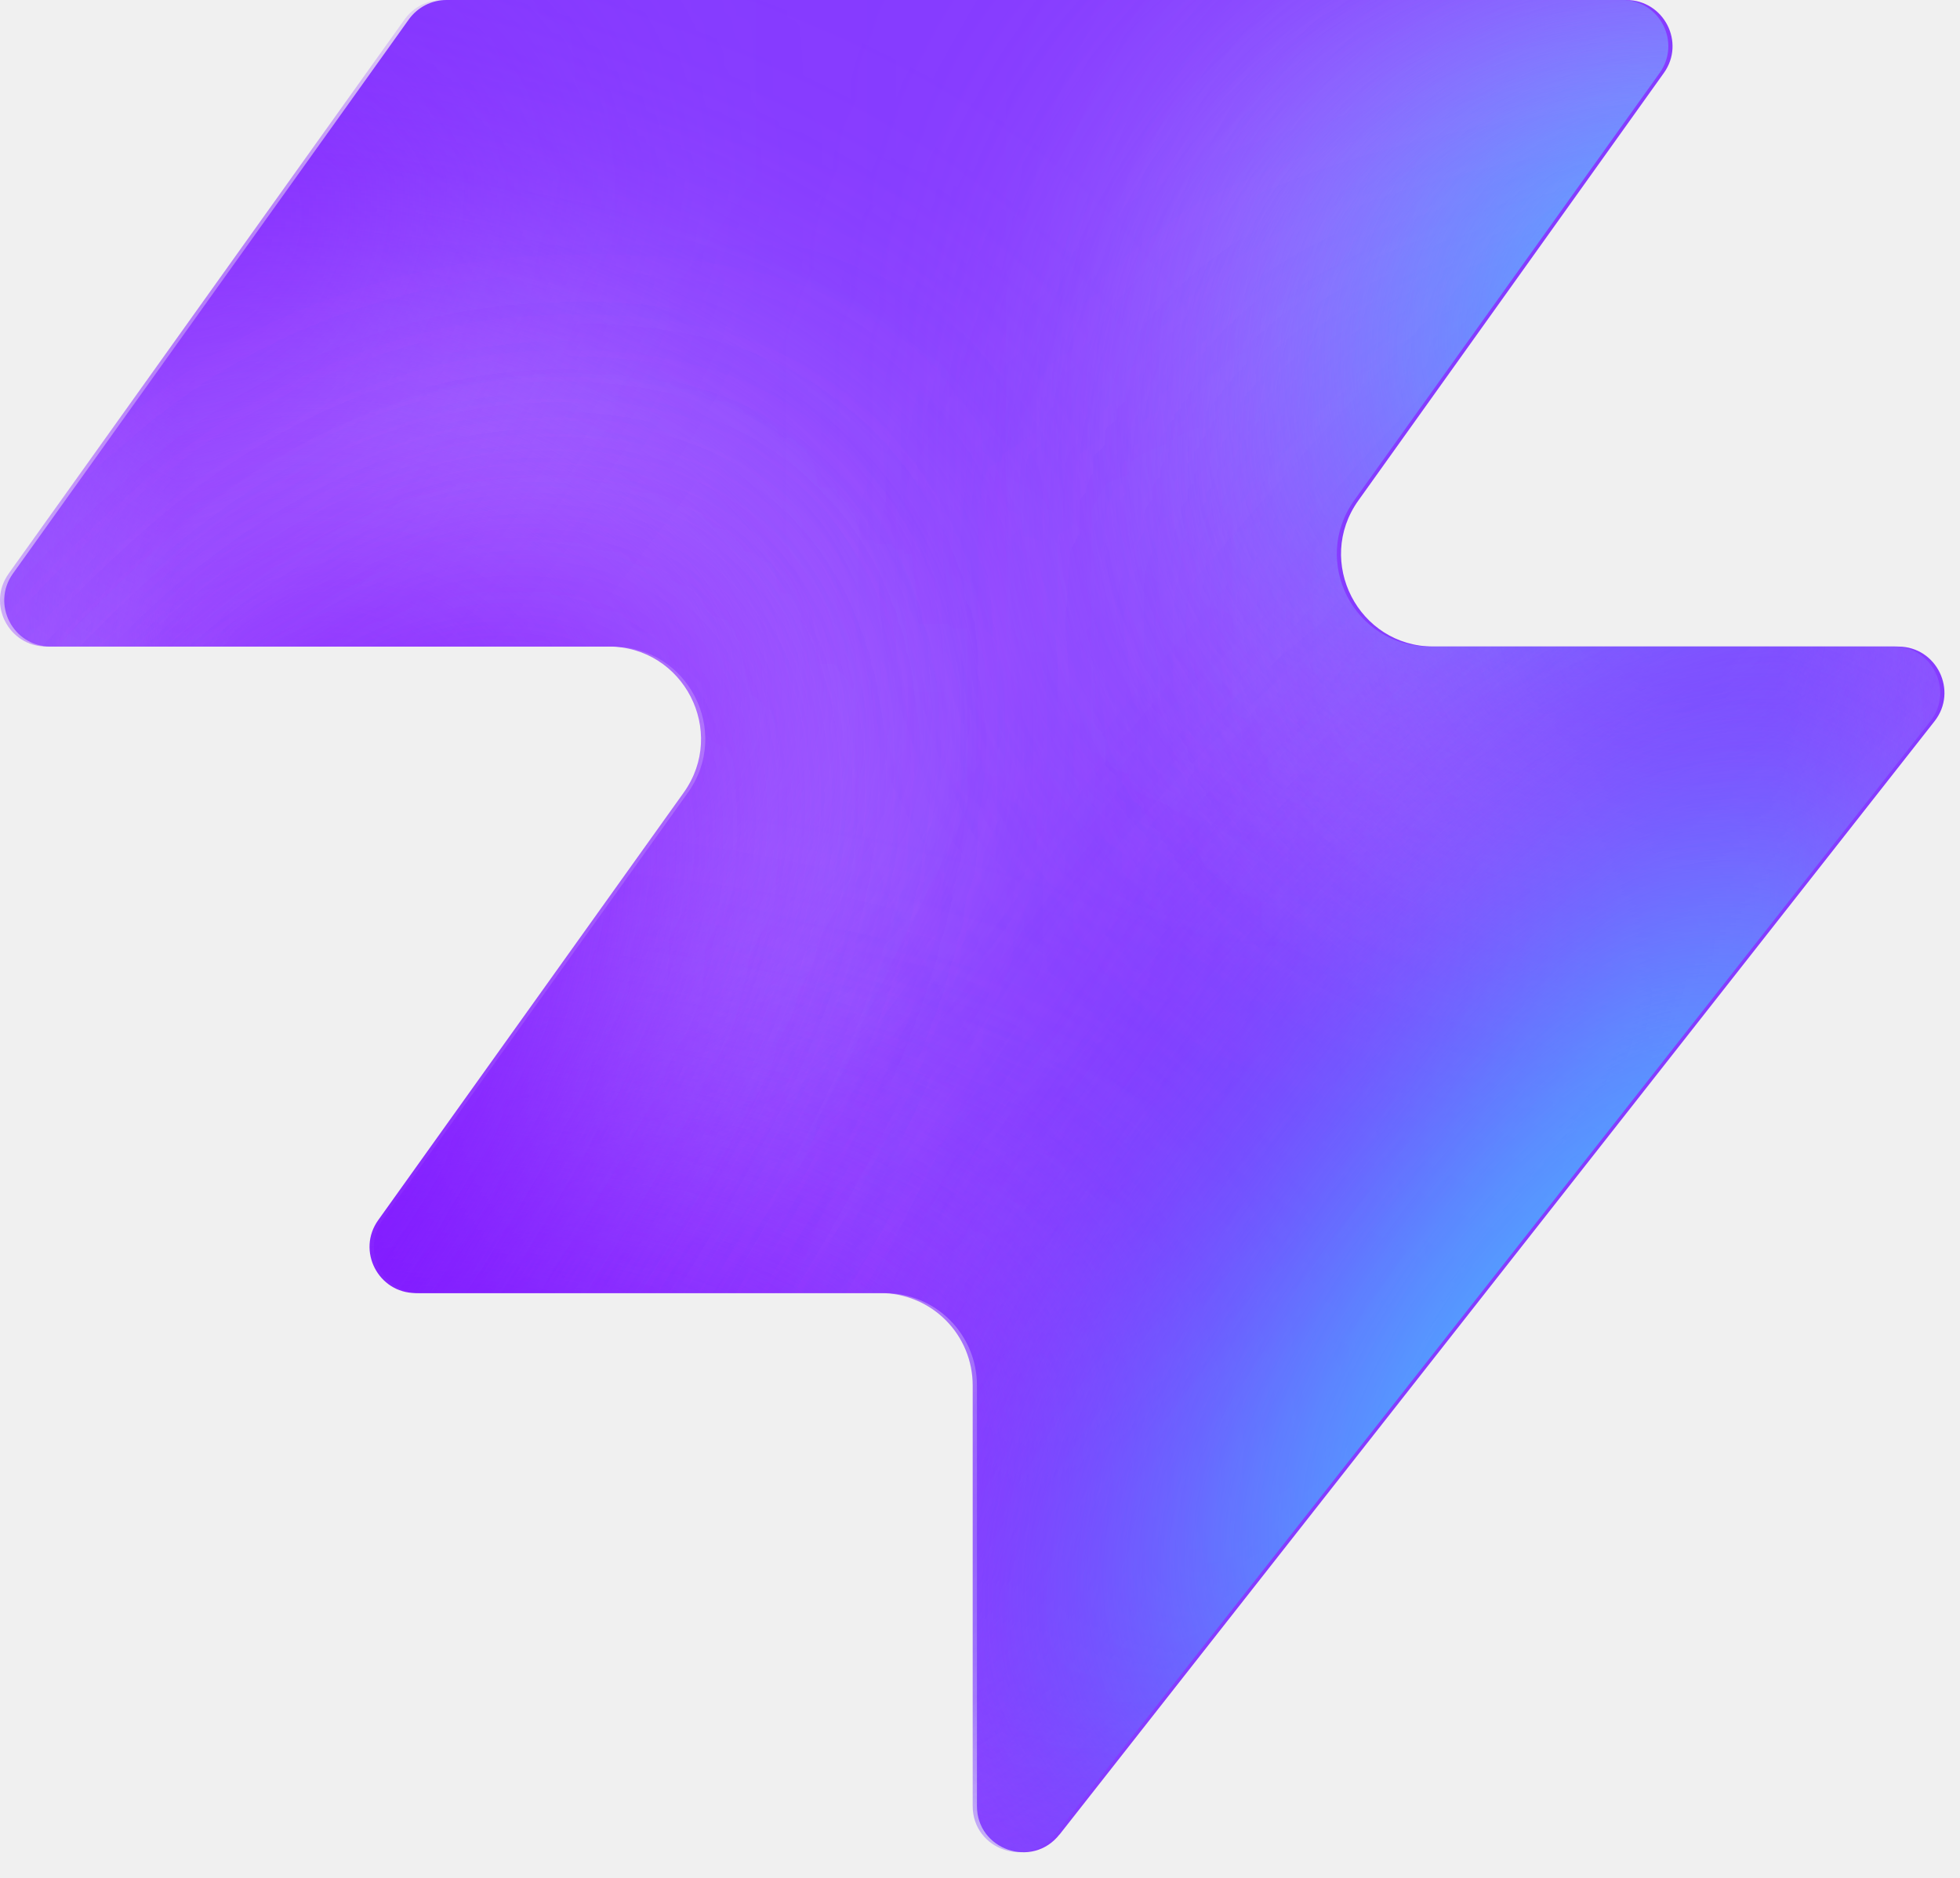
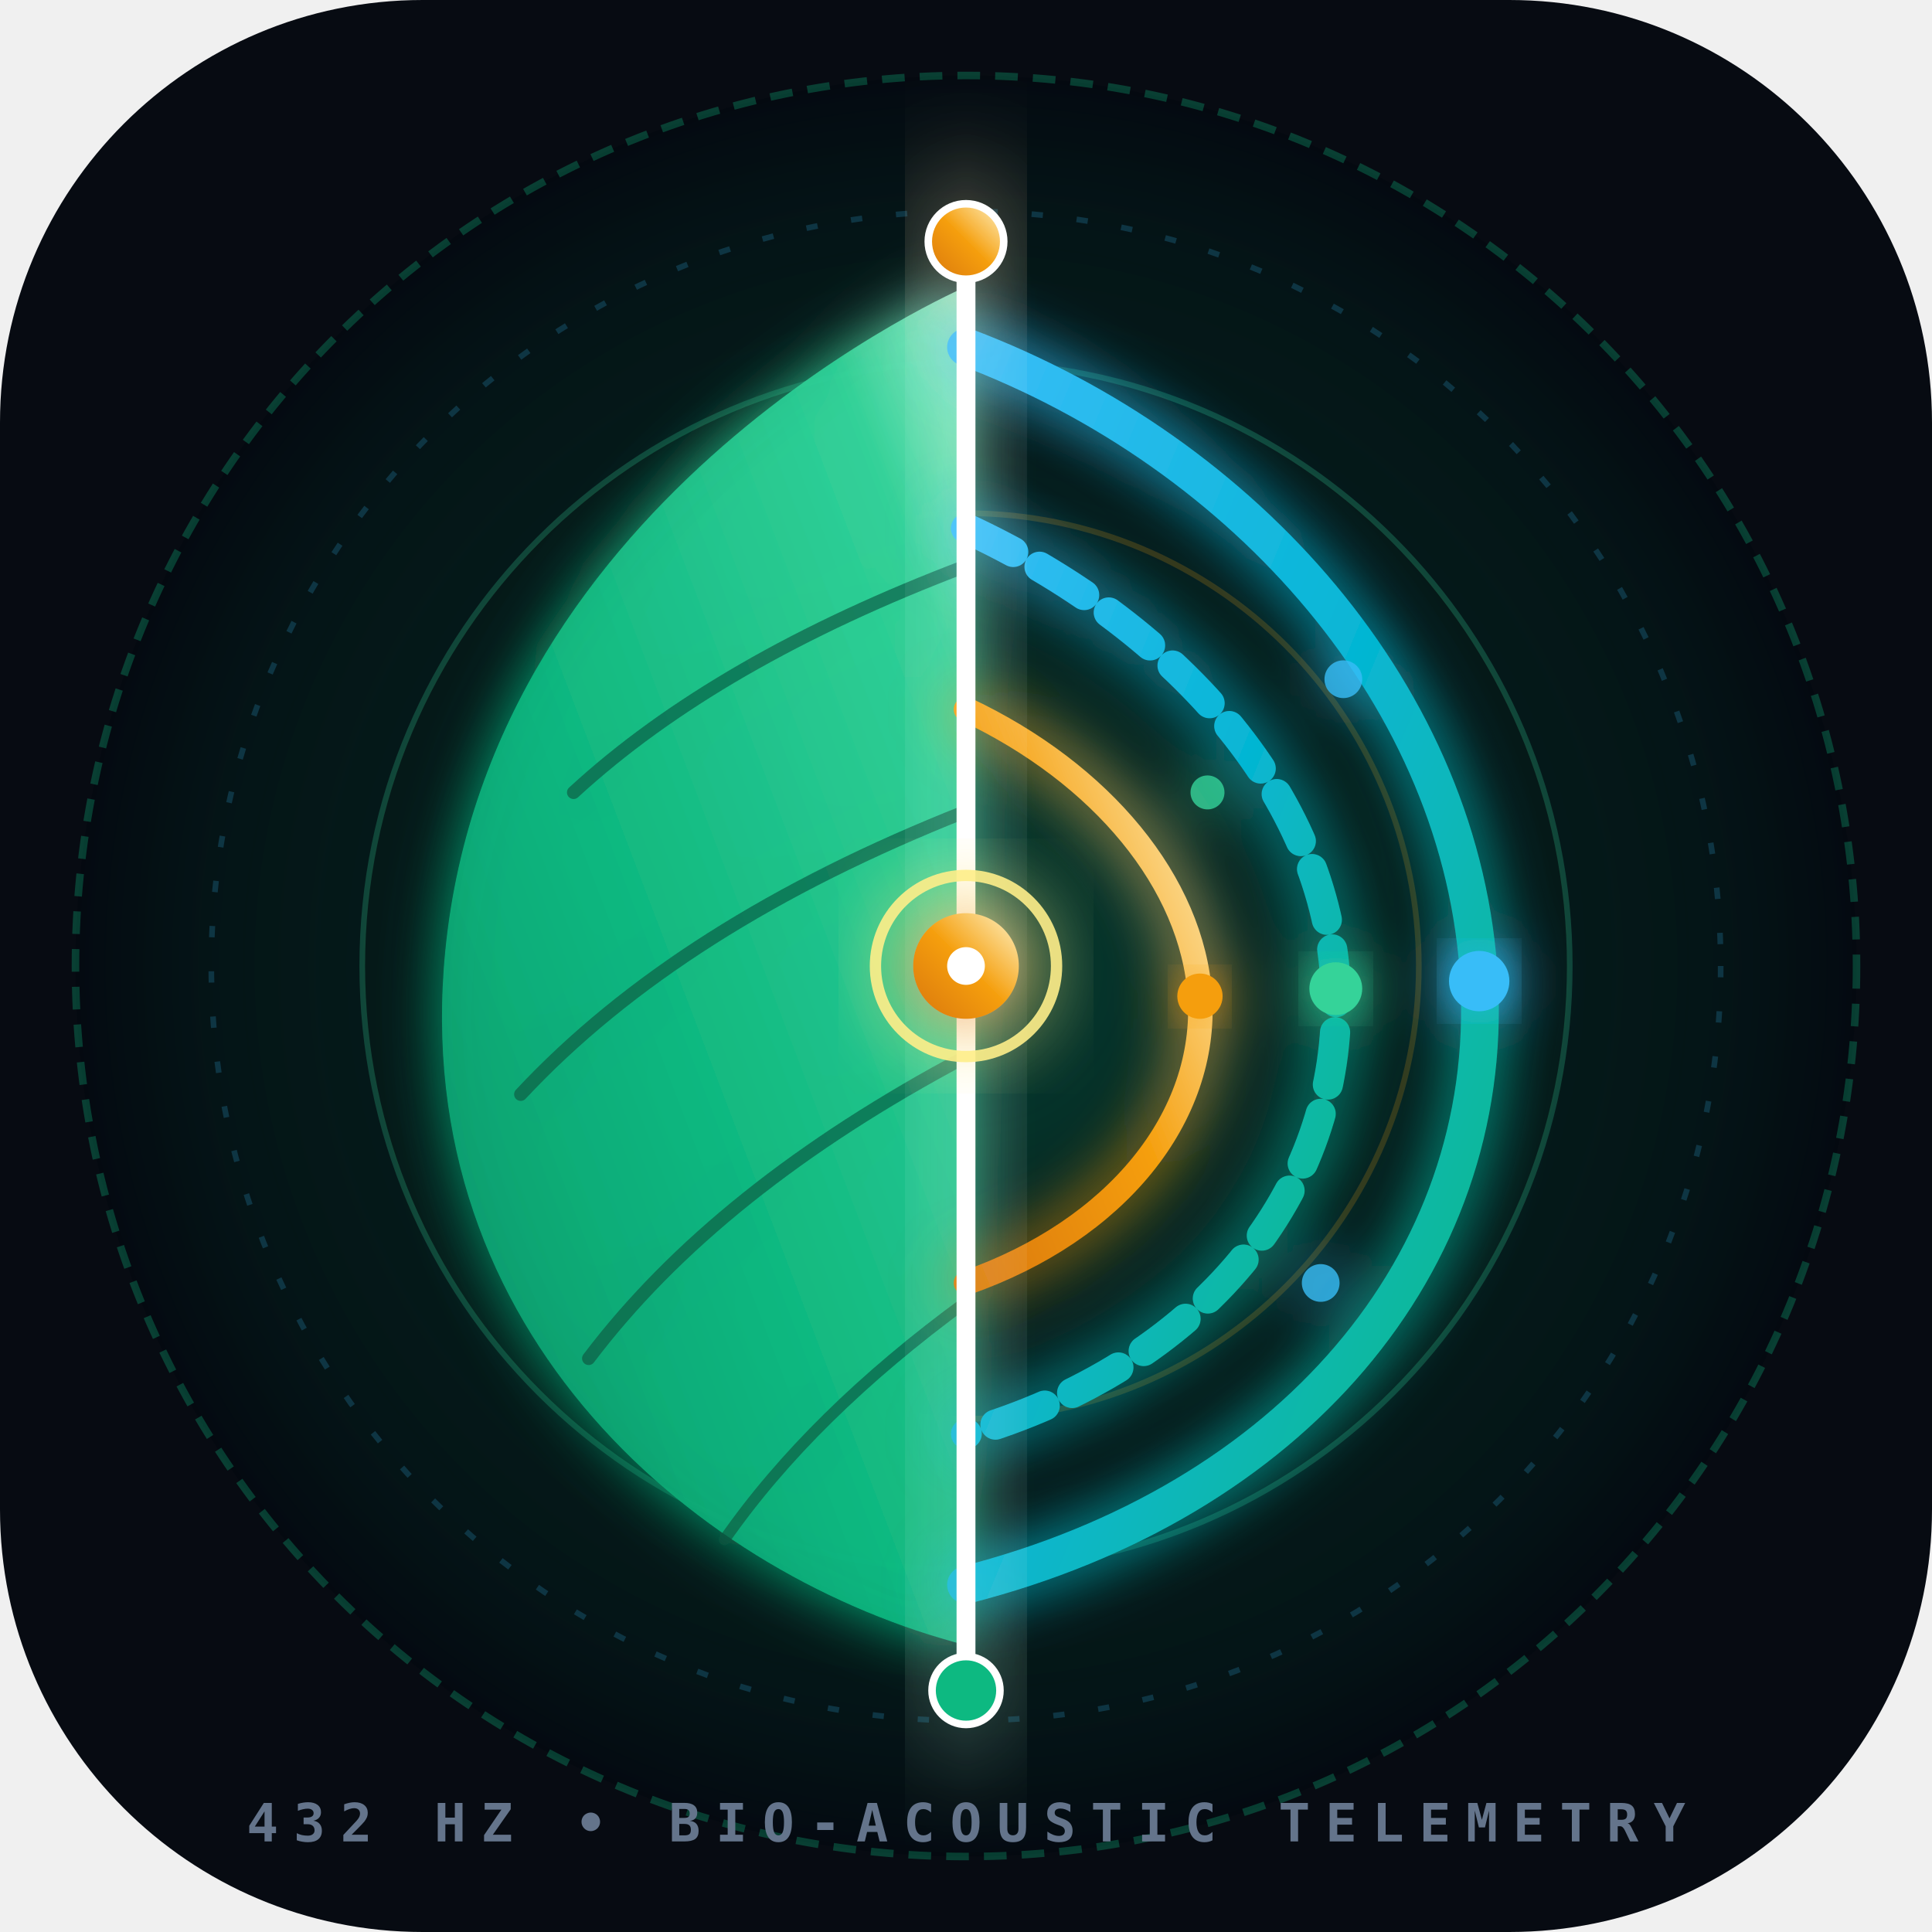
- <svg xmlns="http://www.w3.org/2000/svg" width="48" height="46" fill="none" viewBox="0 0 48 46">
-   <path fill="#863bff" d="M25.946 44.938c-.664.845-2.021.375-2.021-.698V33.937a2.26 2.26 0 0 0-2.262-2.262H10.287c-.92 0-1.456-1.04-.92-1.788l7.48-10.471c1.07-1.497 0-3.578-1.842-3.578H1.237c-.92 0-1.456-1.04-.92-1.788L10.013.474c.214-.297.556-.474.92-.474h28.894c.92 0 1.456 1.04.92 1.788l-7.48 10.471c-1.07 1.498 0 3.579 1.842 3.579h11.377c.943 0 1.473 1.088.89 1.83L25.947 44.94z" style="fill:#863bff;fill:color(display-p3 .525 .23 1);fill-opacity:1" />
-   <mask id="a" width="48" height="46" x="0" y="0" maskUnits="userSpaceOnUse" style="mask-type:alpha">
-     <path fill="#000" d="M25.842 44.938c-.664.844-2.021.375-2.021-.698V33.937a2.26 2.26 0 0 0-2.262-2.262H10.183c-.92 0-1.456-1.04-.92-1.788l7.48-10.471c1.07-1.498 0-3.579-1.842-3.579H1.133c-.92 0-1.456-1.04-.92-1.787L9.91.473c.214-.297.556-.474.92-.474h28.894c.92 0 1.456 1.04.92 1.788l-7.48 10.471c-1.07 1.498 0 3.578 1.842 3.578h11.377c.943 0 1.473 1.088.89 1.832L25.843 44.94z" style="fill:#000;fill-opacity:1" />
-   </mask>
-   <g mask="url(#a)">
-     <g filter="url(#b)">
-       <ellipse cx="5.508" cy="14.704" fill="#ede6ff" rx="5.508" ry="14.704" style="fill:#ede6ff;fill:color(display-p3 .927 .903 1);fill-opacity:1" transform="matrix(.00324 1 1 -.00324 -4.47 31.516)" />
-     </g>
-     <g filter="url(#c)">
-       <ellipse cx="10.399" cy="29.851" fill="#ede6ff" rx="10.399" ry="29.851" style="fill:#ede6ff;fill:color(display-p3 .927 .903 1);fill-opacity:1" transform="matrix(.00324 1 1 -.00324 -39.328 7.883)" />
-     </g>
-     <g filter="url(#d)">
-       <ellipse cx="5.508" cy="30.487" fill="#7e14ff" rx="5.508" ry="30.487" style="fill:#7e14ff;fill:color(display-p3 .492 .077 1);fill-opacity:1" transform="rotate(89.814 -25.913 -14.639)scale(1 -1)" />
-     </g>
-     <g filter="url(#e)">
-       <ellipse cx="5.508" cy="30.599" fill="#7e14ff" rx="5.508" ry="30.599" style="fill:#7e14ff;fill:color(display-p3 .492 .077 1);fill-opacity:1" transform="rotate(89.814 -32.644 -3.334)scale(1 -1)" />
-     </g>
-     <g filter="url(#f)">
-       <ellipse cx="5.508" cy="30.599" fill="#7e14ff" rx="5.508" ry="30.599" style="fill:#7e14ff;fill:color(display-p3 .492 .077 1);fill-opacity:1" transform="matrix(.00324 1 1 -.00324 -34.34 30.47)" />
-     </g>
-     <g filter="url(#g)">
-       <ellipse cx="14.072" cy="22.078" fill="#ede6ff" rx="14.072" ry="22.078" style="fill:#ede6ff;fill:color(display-p3 .927 .903 1);fill-opacity:1" transform="rotate(93.35 24.506 48.493)scale(-1 1)" />
-     </g>
-     <g filter="url(#h)">
-       <ellipse cx="3.47" cy="21.501" fill="#7e14ff" rx="3.47" ry="21.501" style="fill:#7e14ff;fill:color(display-p3 .492 .077 1);fill-opacity:1" transform="rotate(89.009 28.708 47.59)scale(-1 1)" />
-     </g>
-     <g filter="url(#i)">
-       <ellipse cx="3.47" cy="21.501" fill="#7e14ff" rx="3.47" ry="21.501" style="fill:#7e14ff;fill:color(display-p3 .492 .077 1);fill-opacity:1" transform="rotate(89.009 28.708 47.59)scale(-1 1)" />
-     </g>
-     <g filter="url(#j)">
-       <ellipse cx=".387" cy="8.972" fill="#7e14ff" rx="4.407" ry="29.108" style="fill:#7e14ff;fill:color(display-p3 .492 .077 1);fill-opacity:1" transform="rotate(39.51 .387 8.972)" />
-     </g>
-     <g filter="url(#k)">
-       <ellipse cx="47.523" cy="-6.092" fill="#7e14ff" rx="4.407" ry="29.108" style="fill:#7e14ff;fill:color(display-p3 .492 .077 1);fill-opacity:1" transform="rotate(37.892 47.523 -6.092)" />
-     </g>
-     <g filter="url(#l)">
-       <ellipse cx="41.412" cy="6.333" fill="#47bfff" rx="5.971" ry="9.665" style="fill:#47bfff;fill:color(display-p3 .28 .748 1);fill-opacity:1" transform="rotate(37.892 41.412 6.333)" />
-     </g>
-     <g filter="url(#m)">
-       <ellipse cx="-1.879" cy="38.332" fill="#7e14ff" rx="4.407" ry="29.108" style="fill:#7e14ff;fill:color(display-p3 .492 .077 1);fill-opacity:1" transform="rotate(37.892 -1.88 38.332)" />
-     </g>
-     <g filter="url(#n)">
-       <ellipse cx="-1.879" cy="38.332" fill="#7e14ff" rx="4.407" ry="29.108" style="fill:#7e14ff;fill:color(display-p3 .492 .077 1);fill-opacity:1" transform="rotate(37.892 -1.88 38.332)" />
-     </g>
-     <g filter="url(#o)">
-       <ellipse cx="35.651" cy="29.907" fill="#7e14ff" rx="4.407" ry="29.108" style="fill:#7e14ff;fill:color(display-p3 .492 .077 1);fill-opacity:1" transform="rotate(37.892 35.651 29.907)" />
-     </g>
-     <g filter="url(#p)">
-       <ellipse cx="38.418" cy="32.4" fill="#47bfff" rx="5.971" ry="15.297" style="fill:#47bfff;fill:color(display-p3 .28 .748 1);fill-opacity:1" transform="rotate(37.892 38.418 32.4)" />
-     </g>
-   </g>
+ <svg xmlns="http://www.w3.org/2000/svg" viewBox="0 0 512 512" width="100%" height="100%">
  <defs>
-     <filter id="b" width="60.045" height="41.654" x="-19.77" y="16.149" color-interpolation-filters="sRGB" filterUnits="userSpaceOnUse">
-       <feFlood flood-opacity="0" result="BackgroundImageFix" />
-       <feBlend in="SourceGraphic" in2="BackgroundImageFix" result="shape" />
-       <feGaussianBlur result="effect1_foregroundBlur_2002_17158" stdDeviation="7.659" />
+     <radialGradient id="bgGlow" cx="50%" cy="50%" r="50%">
+       <stop offset="0%" stop-color="#064e3b" stop-opacity="0.8" />
+       <stop offset="60%" stop-color="#022c22" stop-opacity="0.4" />
+       <stop offset="100%" stop-color="#040810" stop-opacity="1" />
+     </radialGradient>
+     <linearGradient id="leafGrad" x1="0%" y1="100%" x2="100%" y2="0%">
+       <stop offset="0%" stop-color="#059669" />
+       <stop offset="45%" stop-color="#10b981" />
+       <stop offset="85%" stop-color="#34d399" />
+       <stop offset="100%" stop-color="#a7f3d0" />
+     </linearGradient>
+     <linearGradient id="waveGrad" x1="0%" y1="0%" x2="100%" y2="100%">
+       <stop offset="0%" stop-color="#38bdf8" />
+       <stop offset="50%" stop-color="#06b6d4" />
+       <stop offset="100%" stop-color="#10b981" />
+     </linearGradient>
+     <linearGradient id="goldGrad" x1="0%" y1="100%" x2="100%" y2="0%">
+       <stop offset="0%" stop-color="#d97706" />
+       <stop offset="50%" stop-color="#f59e0b" />
+       <stop offset="100%" stop-color="#fef3c7" />
+     </linearGradient>
+     <filter id="neonGlow" x="-20%" y="-20%" width="140%" height="140%">
+       <feGaussianBlur stdDeviation="8" result="blur" />
+       <feMerge>
+         <feMergeNode in="blur" />
+         <feMergeNode in="SourceGraphic" />
+       </feMerge>
    </filter>
-     <filter id="c" width="90.34" height="51.437" x="-54.613" y="-7.533" color-interpolation-filters="sRGB" filterUnits="userSpaceOnUse">
-       <feFlood flood-opacity="0" result="BackgroundImageFix" />
-       <feBlend in="SourceGraphic" in2="BackgroundImageFix" result="shape" />
-       <feGaussianBlur result="effect1_foregroundBlur_2002_17158" stdDeviation="7.659" />
-     </filter>
-     <filter id="d" width="79.355" height="29.4" x="-49.64" y="2.03" color-interpolation-filters="sRGB" filterUnits="userSpaceOnUse">
-       <feFlood flood-opacity="0" result="BackgroundImageFix" />
-       <feBlend in="SourceGraphic" in2="BackgroundImageFix" result="shape" />
-       <feGaussianBlur result="effect1_foregroundBlur_2002_17158" stdDeviation="4.596" />
-     </filter>
-     <filter id="e" width="79.579" height="29.4" x="-45.045" y="20.029" color-interpolation-filters="sRGB" filterUnits="userSpaceOnUse">
-       <feFlood flood-opacity="0" result="BackgroundImageFix" />
-       <feBlend in="SourceGraphic" in2="BackgroundImageFix" result="shape" />
-       <feGaussianBlur result="effect1_foregroundBlur_2002_17158" stdDeviation="4.596" />
-     </filter>
-     <filter id="f" width="79.579" height="29.4" x="-43.513" y="21.178" color-interpolation-filters="sRGB" filterUnits="userSpaceOnUse">
-       <feFlood flood-opacity="0" result="BackgroundImageFix" />
-       <feBlend in="SourceGraphic" in2="BackgroundImageFix" result="shape" />
-       <feGaussianBlur result="effect1_foregroundBlur_2002_17158" stdDeviation="4.596" />
-     </filter>
-     <filter id="g" width="74.749" height="58.852" x="15.756" y="-17.901" color-interpolation-filters="sRGB" filterUnits="userSpaceOnUse">
-       <feFlood flood-opacity="0" result="BackgroundImageFix" />
-       <feBlend in="SourceGraphic" in2="BackgroundImageFix" result="shape" />
-       <feGaussianBlur result="effect1_foregroundBlur_2002_17158" stdDeviation="7.659" />
-     </filter>
-     <filter id="h" width="61.377" height="25.362" x="23.548" y="2.284" color-interpolation-filters="sRGB" filterUnits="userSpaceOnUse">
-       <feFlood flood-opacity="0" result="BackgroundImageFix" />
-       <feBlend in="SourceGraphic" in2="BackgroundImageFix" result="shape" />
-       <feGaussianBlur result="effect1_foregroundBlur_2002_17158" stdDeviation="4.596" />
-     </filter>
-     <filter id="i" width="61.377" height="25.362" x="23.548" y="2.284" color-interpolation-filters="sRGB" filterUnits="userSpaceOnUse">
-       <feFlood flood-opacity="0" result="BackgroundImageFix" />
-       <feBlend in="SourceGraphic" in2="BackgroundImageFix" result="shape" />
-       <feGaussianBlur result="effect1_foregroundBlur_2002_17158" stdDeviation="4.596" />
-     </filter>
-     <filter id="j" width="56.045" height="63.649" x="-27.636" y="-22.853" color-interpolation-filters="sRGB" filterUnits="userSpaceOnUse">
-       <feFlood flood-opacity="0" result="BackgroundImageFix" />
-       <feBlend in="SourceGraphic" in2="BackgroundImageFix" result="shape" />
-       <feGaussianBlur result="effect1_foregroundBlur_2002_17158" stdDeviation="4.596" />
-     </filter>
-     <filter id="k" width="54.814" height="64.646" x="20.116" y="-38.415" color-interpolation-filters="sRGB" filterUnits="userSpaceOnUse">
-       <feFlood flood-opacity="0" result="BackgroundImageFix" />
-       <feBlend in="SourceGraphic" in2="BackgroundImageFix" result="shape" />
-       <feGaussianBlur result="effect1_foregroundBlur_2002_17158" stdDeviation="4.596" />
-     </filter>
-     <filter id="l" width="33.541" height="35.313" x="24.641" y="-11.323" color-interpolation-filters="sRGB" filterUnits="userSpaceOnUse">
-       <feFlood flood-opacity="0" result="BackgroundImageFix" />
-       <feBlend in="SourceGraphic" in2="BackgroundImageFix" result="shape" />
-       <feGaussianBlur result="effect1_foregroundBlur_2002_17158" stdDeviation="4.596" />
-     </filter>
-     <filter id="m" width="54.814" height="64.646" x="-29.286" y="6.009" color-interpolation-filters="sRGB" filterUnits="userSpaceOnUse">
-       <feFlood flood-opacity="0" result="BackgroundImageFix" />
-       <feBlend in="SourceGraphic" in2="BackgroundImageFix" result="shape" />
-       <feGaussianBlur result="effect1_foregroundBlur_2002_17158" stdDeviation="4.596" />
-     </filter>
-     <filter id="n" width="54.814" height="64.646" x="-29.286" y="6.009" color-interpolation-filters="sRGB" filterUnits="userSpaceOnUse">
-       <feFlood flood-opacity="0" result="BackgroundImageFix" />
-       <feBlend in="SourceGraphic" in2="BackgroundImageFix" result="shape" />
-       <feGaussianBlur result="effect1_foregroundBlur_2002_17158" stdDeviation="4.596" />
-     </filter>
-     <filter id="o" width="54.814" height="64.646" x="8.244" y="-2.416" color-interpolation-filters="sRGB" filterUnits="userSpaceOnUse">
-       <feFlood flood-opacity="0" result="BackgroundImageFix" />
-       <feBlend in="SourceGraphic" in2="BackgroundImageFix" result="shape" />
-       <feGaussianBlur result="effect1_foregroundBlur_2002_17158" stdDeviation="4.596" />
-     </filter>
-     <filter id="p" width="39.409" height="43.623" x="18.713" y="10.588" color-interpolation-filters="sRGB" filterUnits="userSpaceOnUse">
-       <feFlood flood-opacity="0" result="BackgroundImageFix" />
-       <feBlend in="SourceGraphic" in2="BackgroundImageFix" result="shape" />
-       <feGaussianBlur result="effect1_foregroundBlur_2002_17158" stdDeviation="4.596" />
+     <filter id="softGlow" x="-30%" y="-30%" width="160%" height="160%">
+       <feGaussianBlur stdDeviation="16" result="blur2" />
+       <feMerge>
+         <feMergeNode in="blur2" />
+         <feMergeNode in="SourceGraphic" />
+       </feMerge>
    </filter>
  </defs>
+   <rect width="512" height="512" rx="112" fill="#070b12" />
+   <circle cx="256" cy="256" r="236" fill="url(#bgGlow)" stroke="#10b981" stroke-width="2" stroke-opacity="0.3" stroke-dasharray="6 4" />
+   <circle cx="256" cy="256" r="200" fill="none" stroke="#38bdf8" stroke-width="1.5" stroke-opacity="0.2" stroke-dasharray="3 9" />
+   <circle cx="256" cy="256" r="160" fill="none" stroke="#34d399" stroke-width="1.5" stroke-opacity="0.25" />
+   <circle cx="256" cy="256" r="120" fill="none" stroke="#f59e0b" stroke-width="1.5" stroke-opacity="0.2" />
+   <g filter="url(#neonGlow)">
+     <path d="M 256,76 C 256,76 130,130 118,252 C 108,354 186,418 256,436 C 256,436 256,76 256,76 Z" fill="url(#leafGrad)" fill-opacity="0.92" />
+     <path d="M 256,150 Q 190,175 152,210" fill="none" stroke="#064e3b" stroke-width="3.5" stroke-linecap="round" opacity="0.6" />
+     <path d="M 256,215 Q 180,245 138,290" fill="none" stroke="#064e3b" stroke-width="3.5" stroke-linecap="round" opacity="0.6" />
+     <path d="M 256,280 Q 190,315 156,360" fill="none" stroke="#064e3b" stroke-width="3.5" stroke-linecap="round" opacity="0.6" />
+     <path d="M 256,345 Q 215,375 192,408" fill="none" stroke="#064e3b" stroke-width="3.0" stroke-linecap="round" opacity="0.6" />
+   </g>
+   <g filter="url(#neonGlow)">
+     <path d="M 256,92 C 330,120 388,185 392,260 C 396,335 342,398 256,420" fill="none" stroke="url(#waveGrad)" stroke-width="10" stroke-linecap="round" />
+     <path d="M 256,140 C 310,165 352,210 354,262 C 356,316 318,362 256,380" fill="none" stroke="url(#waveGrad)" stroke-width="8" stroke-linecap="round" stroke-dasharray="14 8" />
+     <path d="M 256,188 C 292,205 316,234 318,264 C 320,296 296,326 256,340" fill="none" stroke="url(#goldGrad)" stroke-width="6.5" stroke-linecap="round" />
+     <circle cx="392" cy="260" r="8" fill="#38bdf8" filter="url(#neonGlow)" />
+     <circle cx="354" cy="262" r="7" fill="#34d399" filter="url(#neonGlow)" />
+     <circle cx="318" cy="264" r="6" fill="#f59e0b" filter="url(#neonGlow)" />
+     <circle cx="356" cy="180" r="5" fill="#38bdf8" opacity="0.8" />
+     <circle cx="320" cy="210" r="4.5" fill="#34d399" opacity="0.8" />
+     <circle cx="350" cy="340" r="5" fill="#38bdf8" opacity="0.8" />
+   </g>
+   <g filter="url(#softGlow)">
+     <path d="M 256,64 L 256,448" stroke="#ffffff" stroke-width="5" stroke-linecap="round" />
+     <circle cx="256" cy="64" r="10" fill="url(#goldGrad)" stroke="#ffffff" stroke-width="2" />
+     <circle cx="256" cy="448" r="9" fill="#10b981" stroke="#ffffff" stroke-width="2" />
+   </g>
+   <g filter="url(#neonGlow)">
+     <circle cx="256" cy="256" r="24" fill="none" stroke="#fef08a" stroke-width="3" opacity="0.9" />
+     <circle cx="256" cy="256" r="14" fill="url(#goldGrad)" />
+     <circle cx="256" cy="256" r="5" fill="#ffffff" />
+   </g>
+   <text x="256" y="488" text-anchor="middle" font-family="'JetBrains Mono', monospace" font-size="14" font-weight="700" fill="#64748b" letter-spacing="4">
+     432 HZ • BIO-ACOUSTIC TELEMETRY
+   </text>
</svg>
